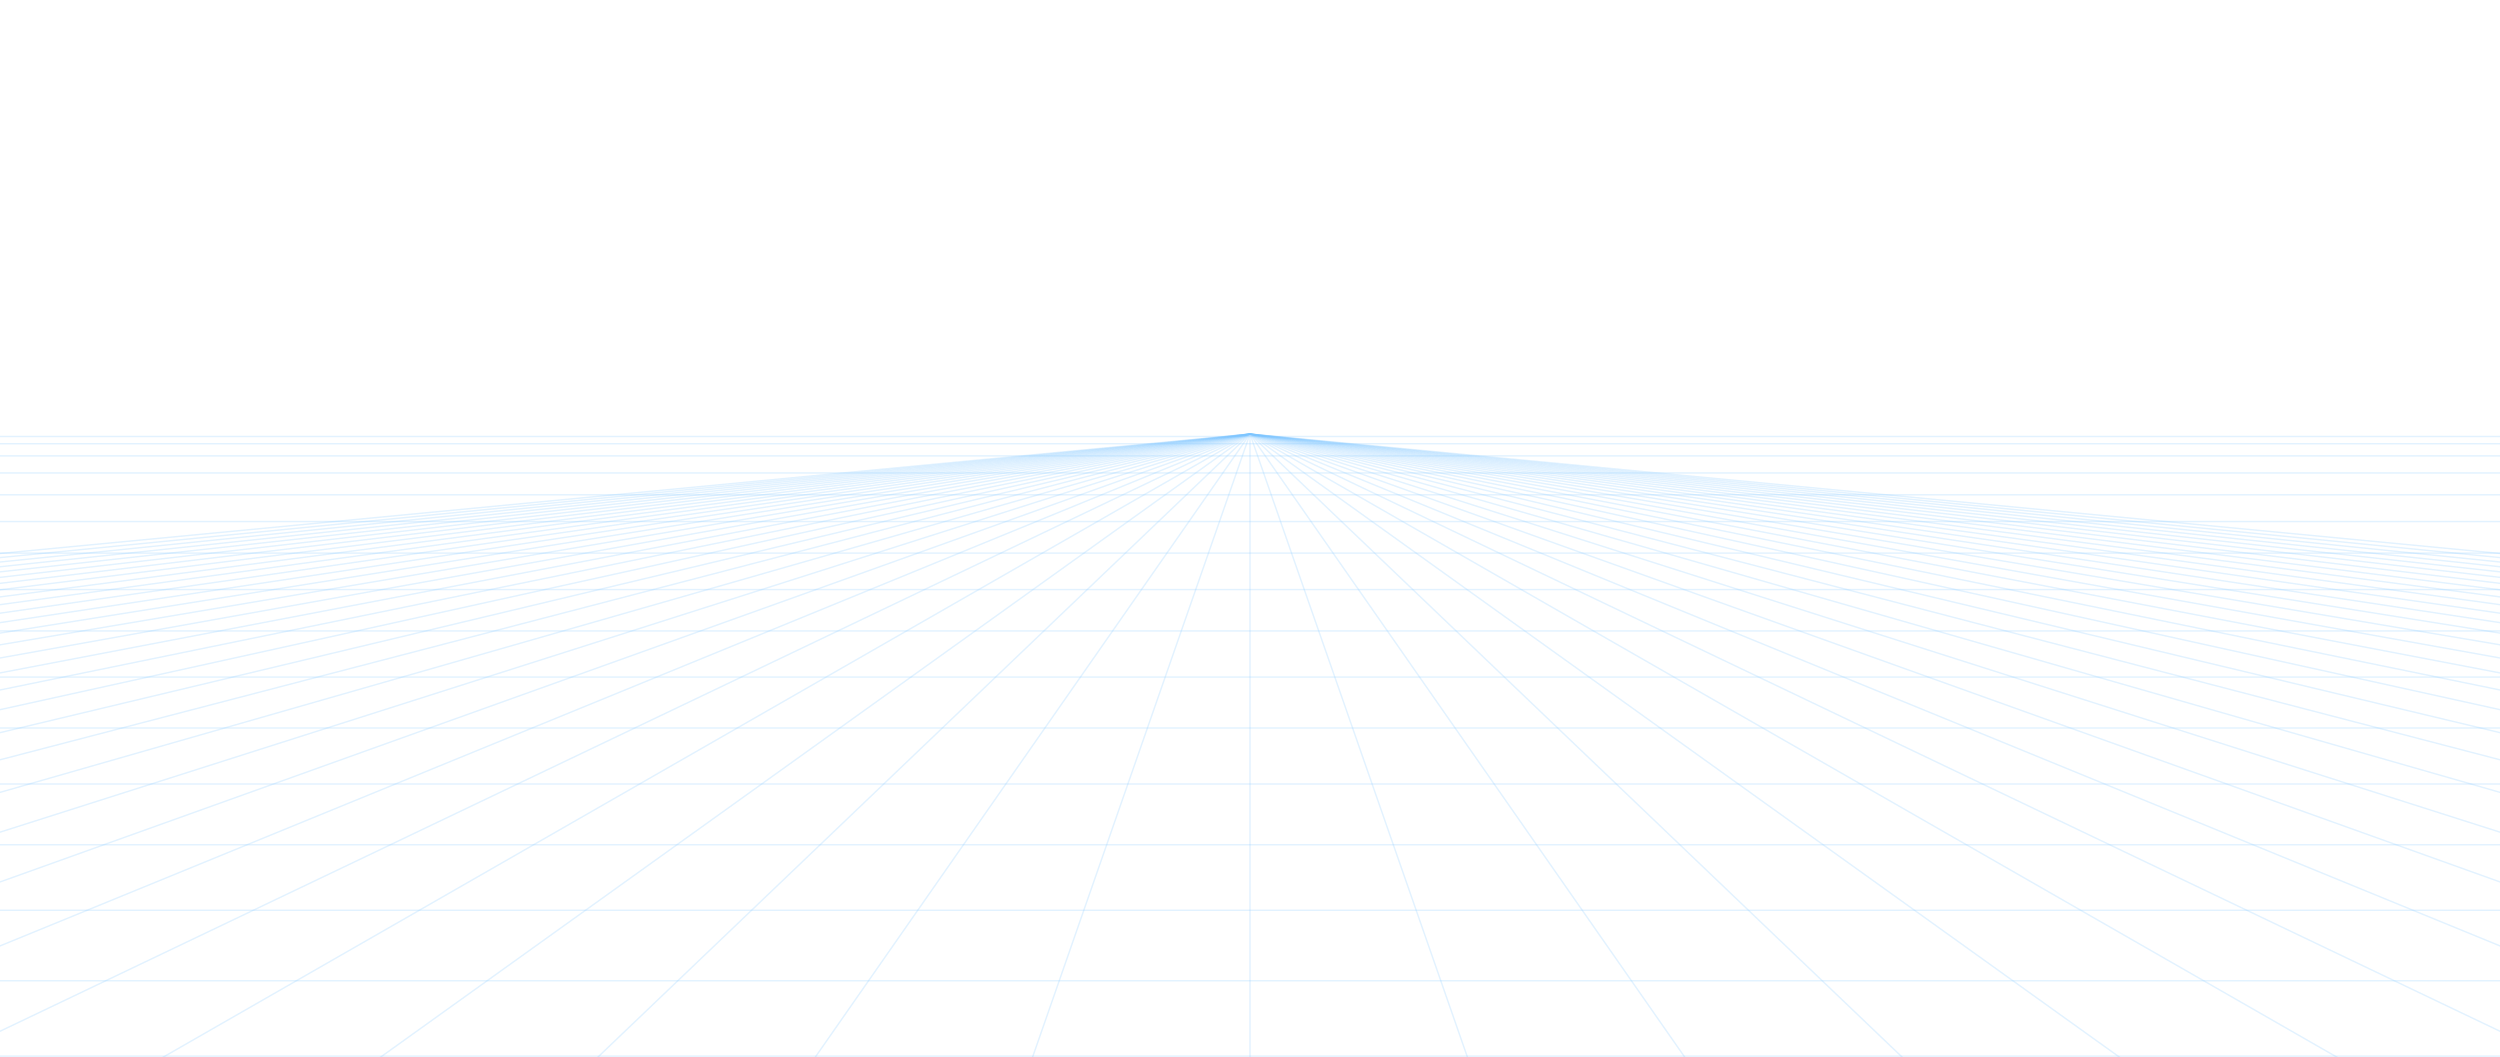
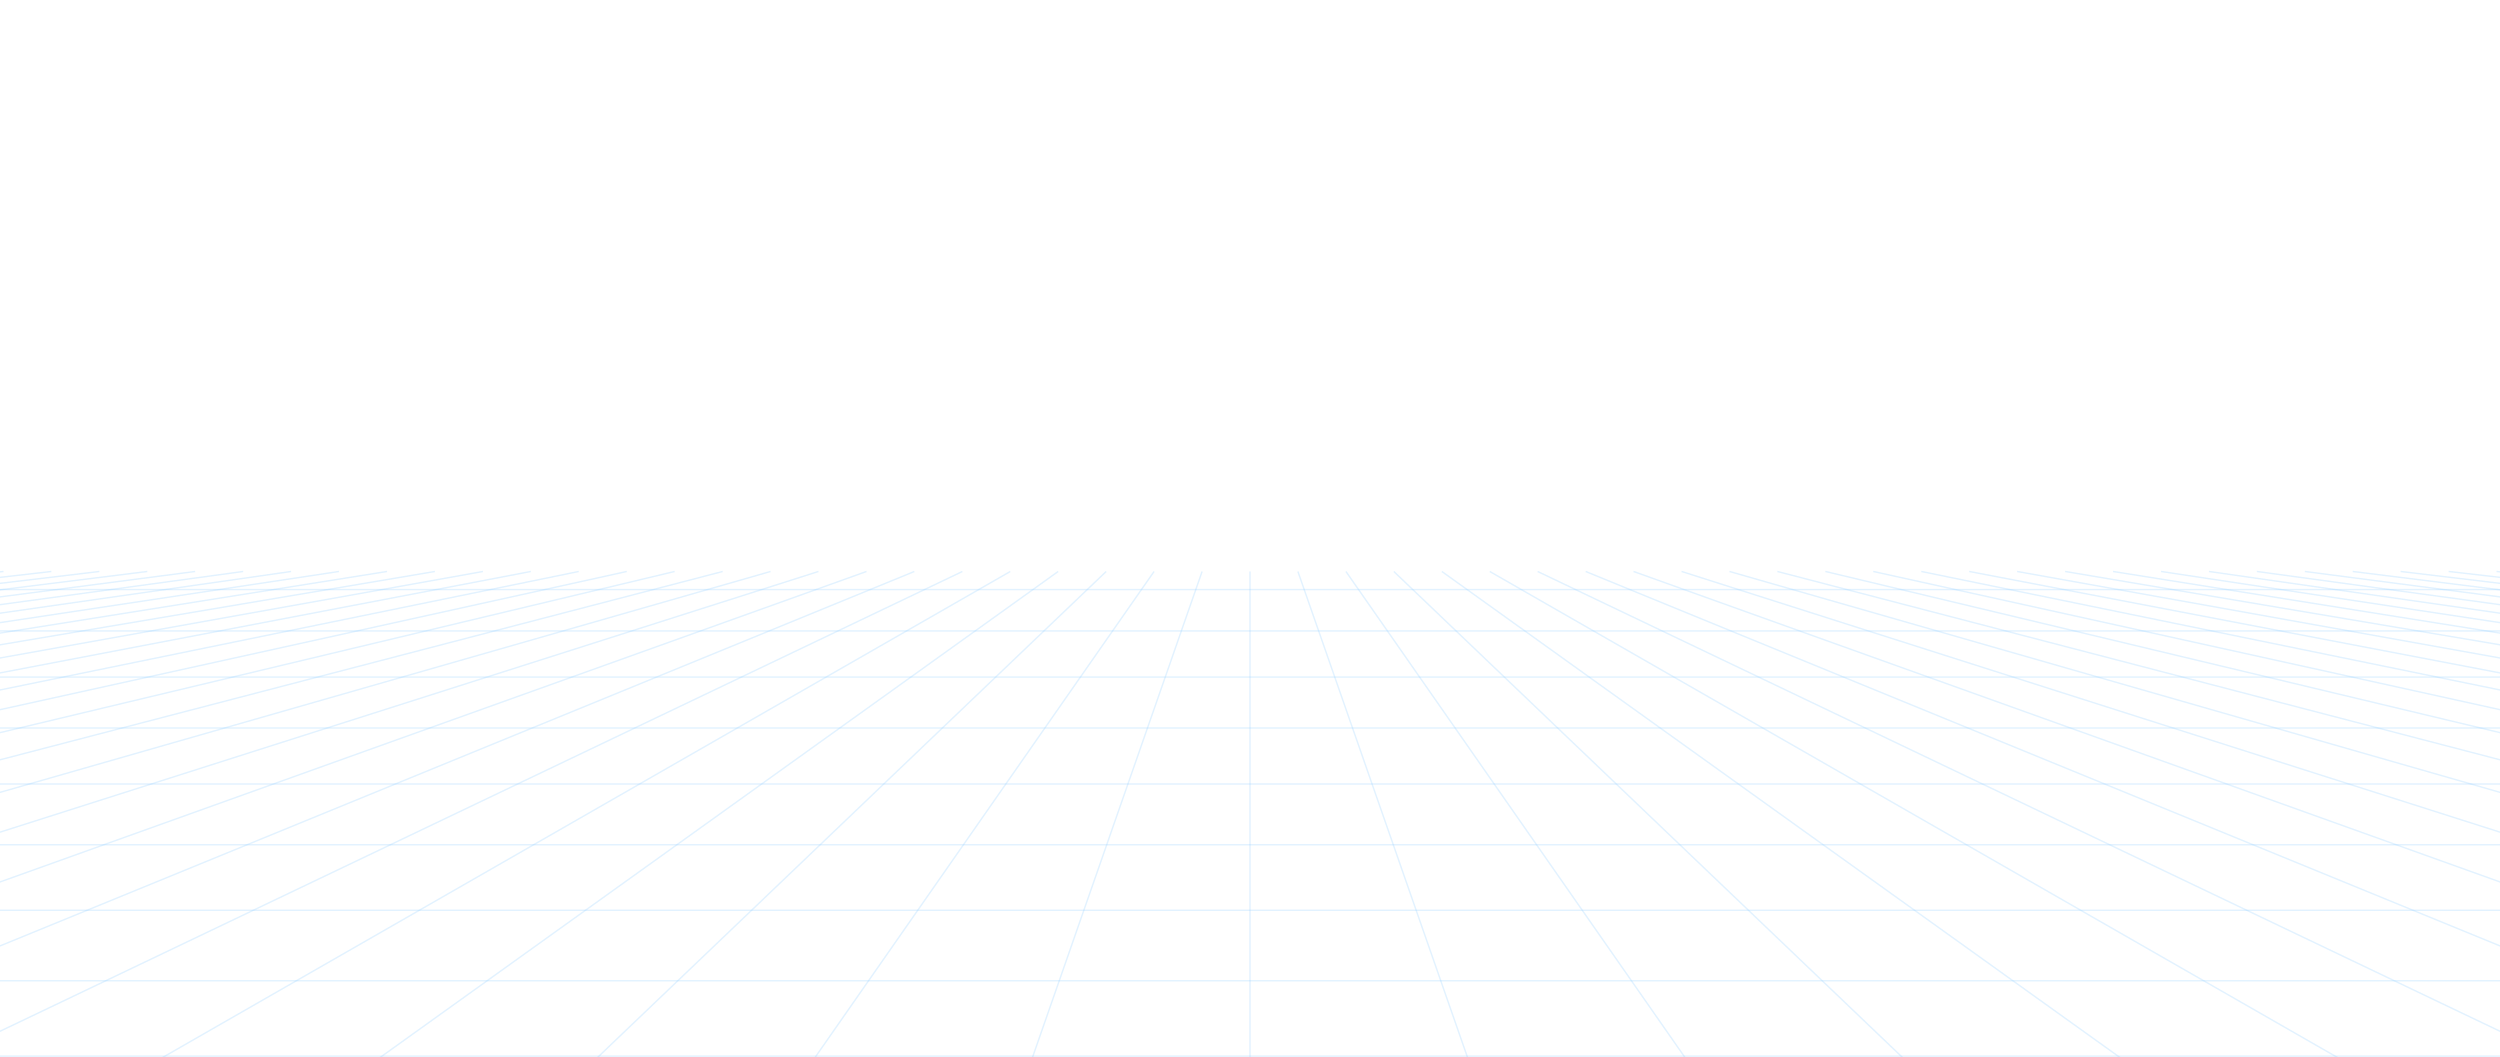
<svg xmlns="http://www.w3.org/2000/svg" width="1728" height="730" viewBox="0 0 1728 730" fill="none">
-   <path d="M864 300L-4054.6 770" stroke="#7DC6FF" stroke-opacity="0.22" />
-   <path d="M864 300L-3890.7 770" stroke="#7DC6FF" stroke-opacity="0.22" />
-   <path d="M864 300L-3726.7 770" stroke="#7DC6FF" stroke-opacity="0.22" />
-   <path d="M864 300L-3562.7 770" stroke="#7DC6FF" stroke-opacity="0.22" />
-   <path d="M864 300L-3398.8 770" stroke="#7DC6FF" stroke-opacity="0.22" />
-   <path d="M864 300L-3234.8 770" stroke="#7DC6FF" stroke-opacity="0.22" />
-   <path d="M864 300L-3070.9 770" stroke="#7DC6FF" stroke-opacity="0.22" />
-   <path d="M864 300L-2906.9 770" stroke="#7DC6FF" stroke-opacity="0.22" />
-   <path d="M864 300L-2743.0 770" stroke="#7DC6FF" stroke-opacity="0.22" />
-   <path d="M864 300L-2579.0 770" stroke="#7DC6FF" stroke-opacity="0.22" />
-   <path d="M864 300L-2415.1 770" stroke="#7DC6FF" stroke-opacity="0.22" />
-   <path d="M864 300L-2251.1 770" stroke="#7DC6FF" stroke-opacity="0.22" />
-   <path d="M864 300L-2087.2 770" stroke="#7DC6FF" stroke-opacity="0.22" />
-   <path d="M864 300L-1923.2 770" stroke="#7DC6FF" stroke-opacity="0.22" />
-   <path d="M864 300L-1759.3 770" stroke="#7DC6FF" stroke-opacity="0.22" />
-   <path d="M864 300L-1595.3 770" stroke="#7DC6FF" stroke-opacity="0.22" />
-   <path d="M864 300L-1431.3 770" stroke="#7DC6FF" stroke-opacity="0.22" />
-   <path d="M864 300L-1267.4 770" stroke="#7DC6FF" stroke-opacity="0.22" />
-   <path d="M864 300L-1103.4 770" stroke="#7DC6FF" stroke-opacity="0.22" />
-   <path d="M864 300L-939.5 770" stroke="#7DC6FF" stroke-opacity="0.22" />
-   <path d="M864 300L-775.5 770" stroke="#7DC6FF" stroke-opacity="0.22" />
-   <path d="M864 300L-611.6 770" stroke="#7DC6FF" stroke-opacity="0.22" />
-   <path d="M864 300L-447.6 770" stroke="#7DC6FF" stroke-opacity="0.22" />
-   <path d="M864 300L-283.7 770" stroke="#7DC6FF" stroke-opacity="0.22" />
-   <path d="M864 300L-119.7 770" stroke="#7DC6FF" stroke-opacity="0.22" />
-   <path d="M864 300L44.2 770" stroke="#7DC6FF" stroke-opacity="0.22" />
-   <path d="M864 300L208.2 770" stroke="#7DC6FF" stroke-opacity="0.22" />
-   <path d="M864 300L372.1 770" stroke="#7DC6FF" stroke-opacity="0.22" />
-   <path d="M864 300L536.1 770" stroke="#7DC6FF" stroke-opacity="0.22" />
-   <path d="M864 300L700.0 770" stroke="#7DC6FF" stroke-opacity="0.22" />
-   <path d="M864 300L864.0 770" stroke="#7DC6FF" stroke-opacity="0.22" />
-   <path d="M864 300L1028.0 770" stroke="#7DC6FF" stroke-opacity="0.22" />
-   <path d="M864 300L1191.9 770" stroke="#7DC6FF" stroke-opacity="0.22" />
-   <path d="M864 300L1355.9 770" stroke="#7DC6FF" stroke-opacity="0.22" />
-   <path d="M864 300L1519.8 770" stroke="#7DC6FF" stroke-opacity="0.22" />
-   <path d="M864 300L1683.8 770" stroke="#7DC6FF" stroke-opacity="0.22" />
-   <path d="M864 300L1847.7 770" stroke="#7DC6FF" stroke-opacity="0.22" />
-   <path d="M864 300L2011.7 770" stroke="#7DC6FF" stroke-opacity="0.22" />
-   <path d="M864 300L2175.6 770" stroke="#7DC6FF" stroke-opacity="0.22" />
-   <path d="M864 300L2339.6 770" stroke="#7DC6FF" stroke-opacity="0.22" />
-   <path d="M864 300L2503.5 770" stroke="#7DC6FF" stroke-opacity="0.22" />
-   <path d="M864 300L2667.5 770" stroke="#7DC6FF" stroke-opacity="0.22" />
-   <path d="M864 300L2831.4 770" stroke="#7DC6FF" stroke-opacity="0.22" />
-   <path d="M864 300L2995.4 770" stroke="#7DC6FF" stroke-opacity="0.22" />
-   <path d="M864 300L3159.3 770" stroke="#7DC6FF" stroke-opacity="0.22" />
-   <path d="M864 300L3323.3 770" stroke="#7DC6FF" stroke-opacity="0.22" />
-   <path d="M864 300L3487.3 770" stroke="#7DC6FF" stroke-opacity="0.22" />
-   <path d="M864 300L3651.2 770" stroke="#7DC6FF" stroke-opacity="0.22" />
-   <path d="M864 300L3815.2 770" stroke="#7DC6FF" stroke-opacity="0.22" />
-   <path d="M864 300L3979.1 770" stroke="#7DC6FF" stroke-opacity="0.22" />
-   <path d="M864 300L4143.1 770" stroke="#7DC6FF" stroke-opacity="0.22" />
-   <path d="M864 300L4307.0 770" stroke="#7DC6FF" stroke-opacity="0.22" />
-   <path d="M864 300L4471.0 770" stroke="#7DC6FF" stroke-opacity="0.22" />
-   <path d="M864 300L4634.9 770" stroke="#7DC6FF" stroke-opacity="0.22" />
-   <path d="M864 300L4798.9 770" stroke="#7DC6FF" stroke-opacity="0.22" />
-   <path d="M864 300L4962.8 770" stroke="#7DC6FF" stroke-opacity="0.22" />
-   <path d="M864 300L5126.8 770" stroke="#7DC6FF" stroke-opacity="0.22" />
-   <path d="M864 300L5290.7 770" stroke="#7DC6FF" stroke-opacity="0.22" />
-   <path d="M864 300L5454.7 770" stroke="#7DC6FF" stroke-opacity="0.22" />
-   <path d="M864 300L5618.7 770" stroke="#7DC6FF" stroke-opacity="0.22" />
-   <path d="M864 300L5782.6 770" stroke="#7DC6FF" stroke-opacity="0.22" />
-   <path d="M0 301.7H1728" stroke="#7DC6FF" stroke-opacity="0.22" />
-   <path d="M0 306.7H1728" stroke="#7DC6FF" stroke-opacity="0.22" />
-   <path d="M0 315.1H1728" stroke="#7DC6FF" stroke-opacity="0.22" />
-   <path d="M0 326.9H1728" stroke="#7DC6FF" stroke-opacity="0.22" />
-   <path d="M0 342.0H1728" stroke="#7DC6FF" stroke-opacity="0.22" />
-   <path d="M0 360.5H1728" stroke="#7DC6FF" stroke-opacity="0.22" />
-   <path d="M0 382.3H1728" stroke="#7DC6FF" stroke-opacity="0.22" />
+   <path d="M-130.2 395L-4054.6 770" stroke="#7DC6FF" stroke-opacity="0.22" />
+   <path d="M-97.0 395L-3890.7 770" stroke="#7DC6FF" stroke-opacity="0.22" />
+   <path d="M-63.9 395L-3726.7 770" stroke="#7DC6FF" stroke-opacity="0.22" />
+   <path d="M-30.8 395L-3562.7 770" stroke="#7DC6FF" stroke-opacity="0.22" />
+   <path d="M2.4 395L-3398.8 770" stroke="#7DC6FF" stroke-opacity="0.22" />
+   <path d="M35.5 395L-3234.8 770" stroke="#7DC6FF" stroke-opacity="0.22" />
+   <path d="M68.7 395L-3070.9 770" stroke="#7DC6FF" stroke-opacity="0.22" />
+   <path d="M101.8 395L-2906.9 770" stroke="#7DC6FF" stroke-opacity="0.22" />
+   <path d="M134.9 395L-2743.0 770" stroke="#7DC6FF" stroke-opacity="0.22" />
+   <path d="M168.1 395L-2579.0 770" stroke="#7DC6FF" stroke-opacity="0.22" />
+   <path d="M201.2 395L-2415.1 770" stroke="#7DC6FF" stroke-opacity="0.22" />
+   <path d="M234.3 395L-2251.1 770" stroke="#7DC6FF" stroke-opacity="0.22" />
+   <path d="M267.5 395L-2087.2 770" stroke="#7DC6FF" stroke-opacity="0.22" />
+   <path d="M300.6 395L-1923.2 770" stroke="#7DC6FF" stroke-opacity="0.22" />
+   <path d="M333.8 395L-1759.3 770" stroke="#7DC6FF" stroke-opacity="0.22" />
+   <path d="M366.9 395L-1595.3 770" stroke="#7DC6FF" stroke-opacity="0.22" />
+   <path d="M400.0 395L-1431.3 770" stroke="#7DC6FF" stroke-opacity="0.22" />
+   <path d="M433.2 395L-1267.4 770" stroke="#7DC6FF" stroke-opacity="0.22" />
+   <path d="M466.3 395L-1103.4 770" stroke="#7DC6FF" stroke-opacity="0.22" />
+   <path d="M499.5 395L-939.5 770" stroke="#7DC6FF" stroke-opacity="0.22" />
+   <path d="M532.6 395L-775.5 770" stroke="#7DC6FF" stroke-opacity="0.22" />
+   <path d="M565.7 395L-611.6 770" stroke="#7DC6FF" stroke-opacity="0.22" />
+   <path d="M598.9 395L-447.6 770" stroke="#7DC6FF" stroke-opacity="0.22" />
+   <path d="M632.0 395L-283.7 770" stroke="#7DC6FF" stroke-opacity="0.22" />
+   <path d="M665.2 395L-119.7 770" stroke="#7DC6FF" stroke-opacity="0.22" />
+   <path d="M698.3 395L44.2 770" stroke="#7DC6FF" stroke-opacity="0.22" />
+   <path d="M731.4 395L208.2 770" stroke="#7DC6FF" stroke-opacity="0.22" />
+   <path d="M764.6 395L372.1 770" stroke="#7DC6FF" stroke-opacity="0.22" />
+   <path d="M797.7 395L536.1 770" stroke="#7DC6FF" stroke-opacity="0.22" />
+   <path d="M830.9 395L700.0 770" stroke="#7DC6FF" stroke-opacity="0.22" />
+   <path d="M864.0 395L864.0 770" stroke="#7DC6FF" stroke-opacity="0.22" />
+   <path d="M897.1 395L1028.0 770" stroke="#7DC6FF" stroke-opacity="0.22" />
+   <path d="M930.3 395L1191.9 770" stroke="#7DC6FF" stroke-opacity="0.22" />
+   <path d="M963.4 395L1355.9 770" stroke="#7DC6FF" stroke-opacity="0.22" />
+   <path d="M996.6 395L1519.8 770" stroke="#7DC6FF" stroke-opacity="0.22" />
+   <path d="M1029.7 395L1683.8 770" stroke="#7DC6FF" stroke-opacity="0.22" />
+   <path d="M1062.8 395L1847.7 770" stroke="#7DC6FF" stroke-opacity="0.22" />
+   <path d="M1096.0 395L2011.7 770" stroke="#7DC6FF" stroke-opacity="0.22" />
+   <path d="M1129.1 395L2175.6 770" stroke="#7DC6FF" stroke-opacity="0.22" />
+   <path d="M1162.3 395L2339.6 770" stroke="#7DC6FF" stroke-opacity="0.22" />
+   <path d="M1195.4 395L2503.5 770" stroke="#7DC6FF" stroke-opacity="0.22" />
+   <path d="M1228.5 395L2667.5 770" stroke="#7DC6FF" stroke-opacity="0.22" />
+   <path d="M1261.7 395L2831.4 770" stroke="#7DC6FF" stroke-opacity="0.22" />
+   <path d="M1294.8 395L2995.4 770" stroke="#7DC6FF" stroke-opacity="0.22" />
+   <path d="M1328.0 395L3159.3 770" stroke="#7DC6FF" stroke-opacity="0.22" />
+   <path d="M1361.1 395L3323.3 770" stroke="#7DC6FF" stroke-opacity="0.22" />
+   <path d="M1394.2 395L3487.3 770" stroke="#7DC6FF" stroke-opacity="0.22" />
+   <path d="M1427.4 395L3651.2 770" stroke="#7DC6FF" stroke-opacity="0.22" />
+   <path d="M1460.5 395L3815.2 770" stroke="#7DC6FF" stroke-opacity="0.22" />
+   <path d="M1493.7 395L3979.1 770" stroke="#7DC6FF" stroke-opacity="0.22" />
+   <path d="M1526.8 395L4143.1 770" stroke="#7DC6FF" stroke-opacity="0.22" />
+   <path d="M1559.9 395L4307.0 770" stroke="#7DC6FF" stroke-opacity="0.22" />
+   <path d="M1593.1 395L4471.0 770" stroke="#7DC6FF" stroke-opacity="0.22" />
+   <path d="M1626.2 395L4634.9 770" stroke="#7DC6FF" stroke-opacity="0.22" />
+   <path d="M1659.3 395L4798.9 770" stroke="#7DC6FF" stroke-opacity="0.22" />
+   <path d="M1692.5 395L4962.8 770" stroke="#7DC6FF" stroke-opacity="0.22" />
+   <path d="M1725.6 395L5126.8 770" stroke="#7DC6FF" stroke-opacity="0.22" />
+   <path d="M1758.8 395L5290.7 770" stroke="#7DC6FF" stroke-opacity="0.22" />
+   <path d="M1791.9 395L5454.7 770" stroke="#7DC6FF" stroke-opacity="0.22" />
+   <path d="M1825.0 395L5618.7 770" stroke="#7DC6FF" stroke-opacity="0.22" />
+   <path d="M1858.2 395L5782.6 770" stroke="#7DC6FF" stroke-opacity="0.22" />
  <path d="M0 407.5H1728" stroke="#7DC6FF" stroke-opacity="0.22" />
  <path d="M0 436.1H1728" stroke="#7DC6FF" stroke-opacity="0.22" />
  <path d="M0 468.0H1728" stroke="#7DC6FF" stroke-opacity="0.22" />
  <path d="M0 503.2H1728" stroke="#7DC6FF" stroke-opacity="0.22" />
  <path d="M0 541.9H1728" stroke="#7DC6FF" stroke-opacity="0.22" />
  <path d="M0 583.9H1728" stroke="#7DC6FF" stroke-opacity="0.22" />
  <path d="M0 629.2H1728" stroke="#7DC6FF" stroke-opacity="0.22" />
  <path d="M0 677.9H1728" stroke="#7DC6FF" stroke-opacity="0.22" />
  <path d="M0 730.0H1728" stroke="#7DC6FF" stroke-opacity="0.22" />
</svg>
